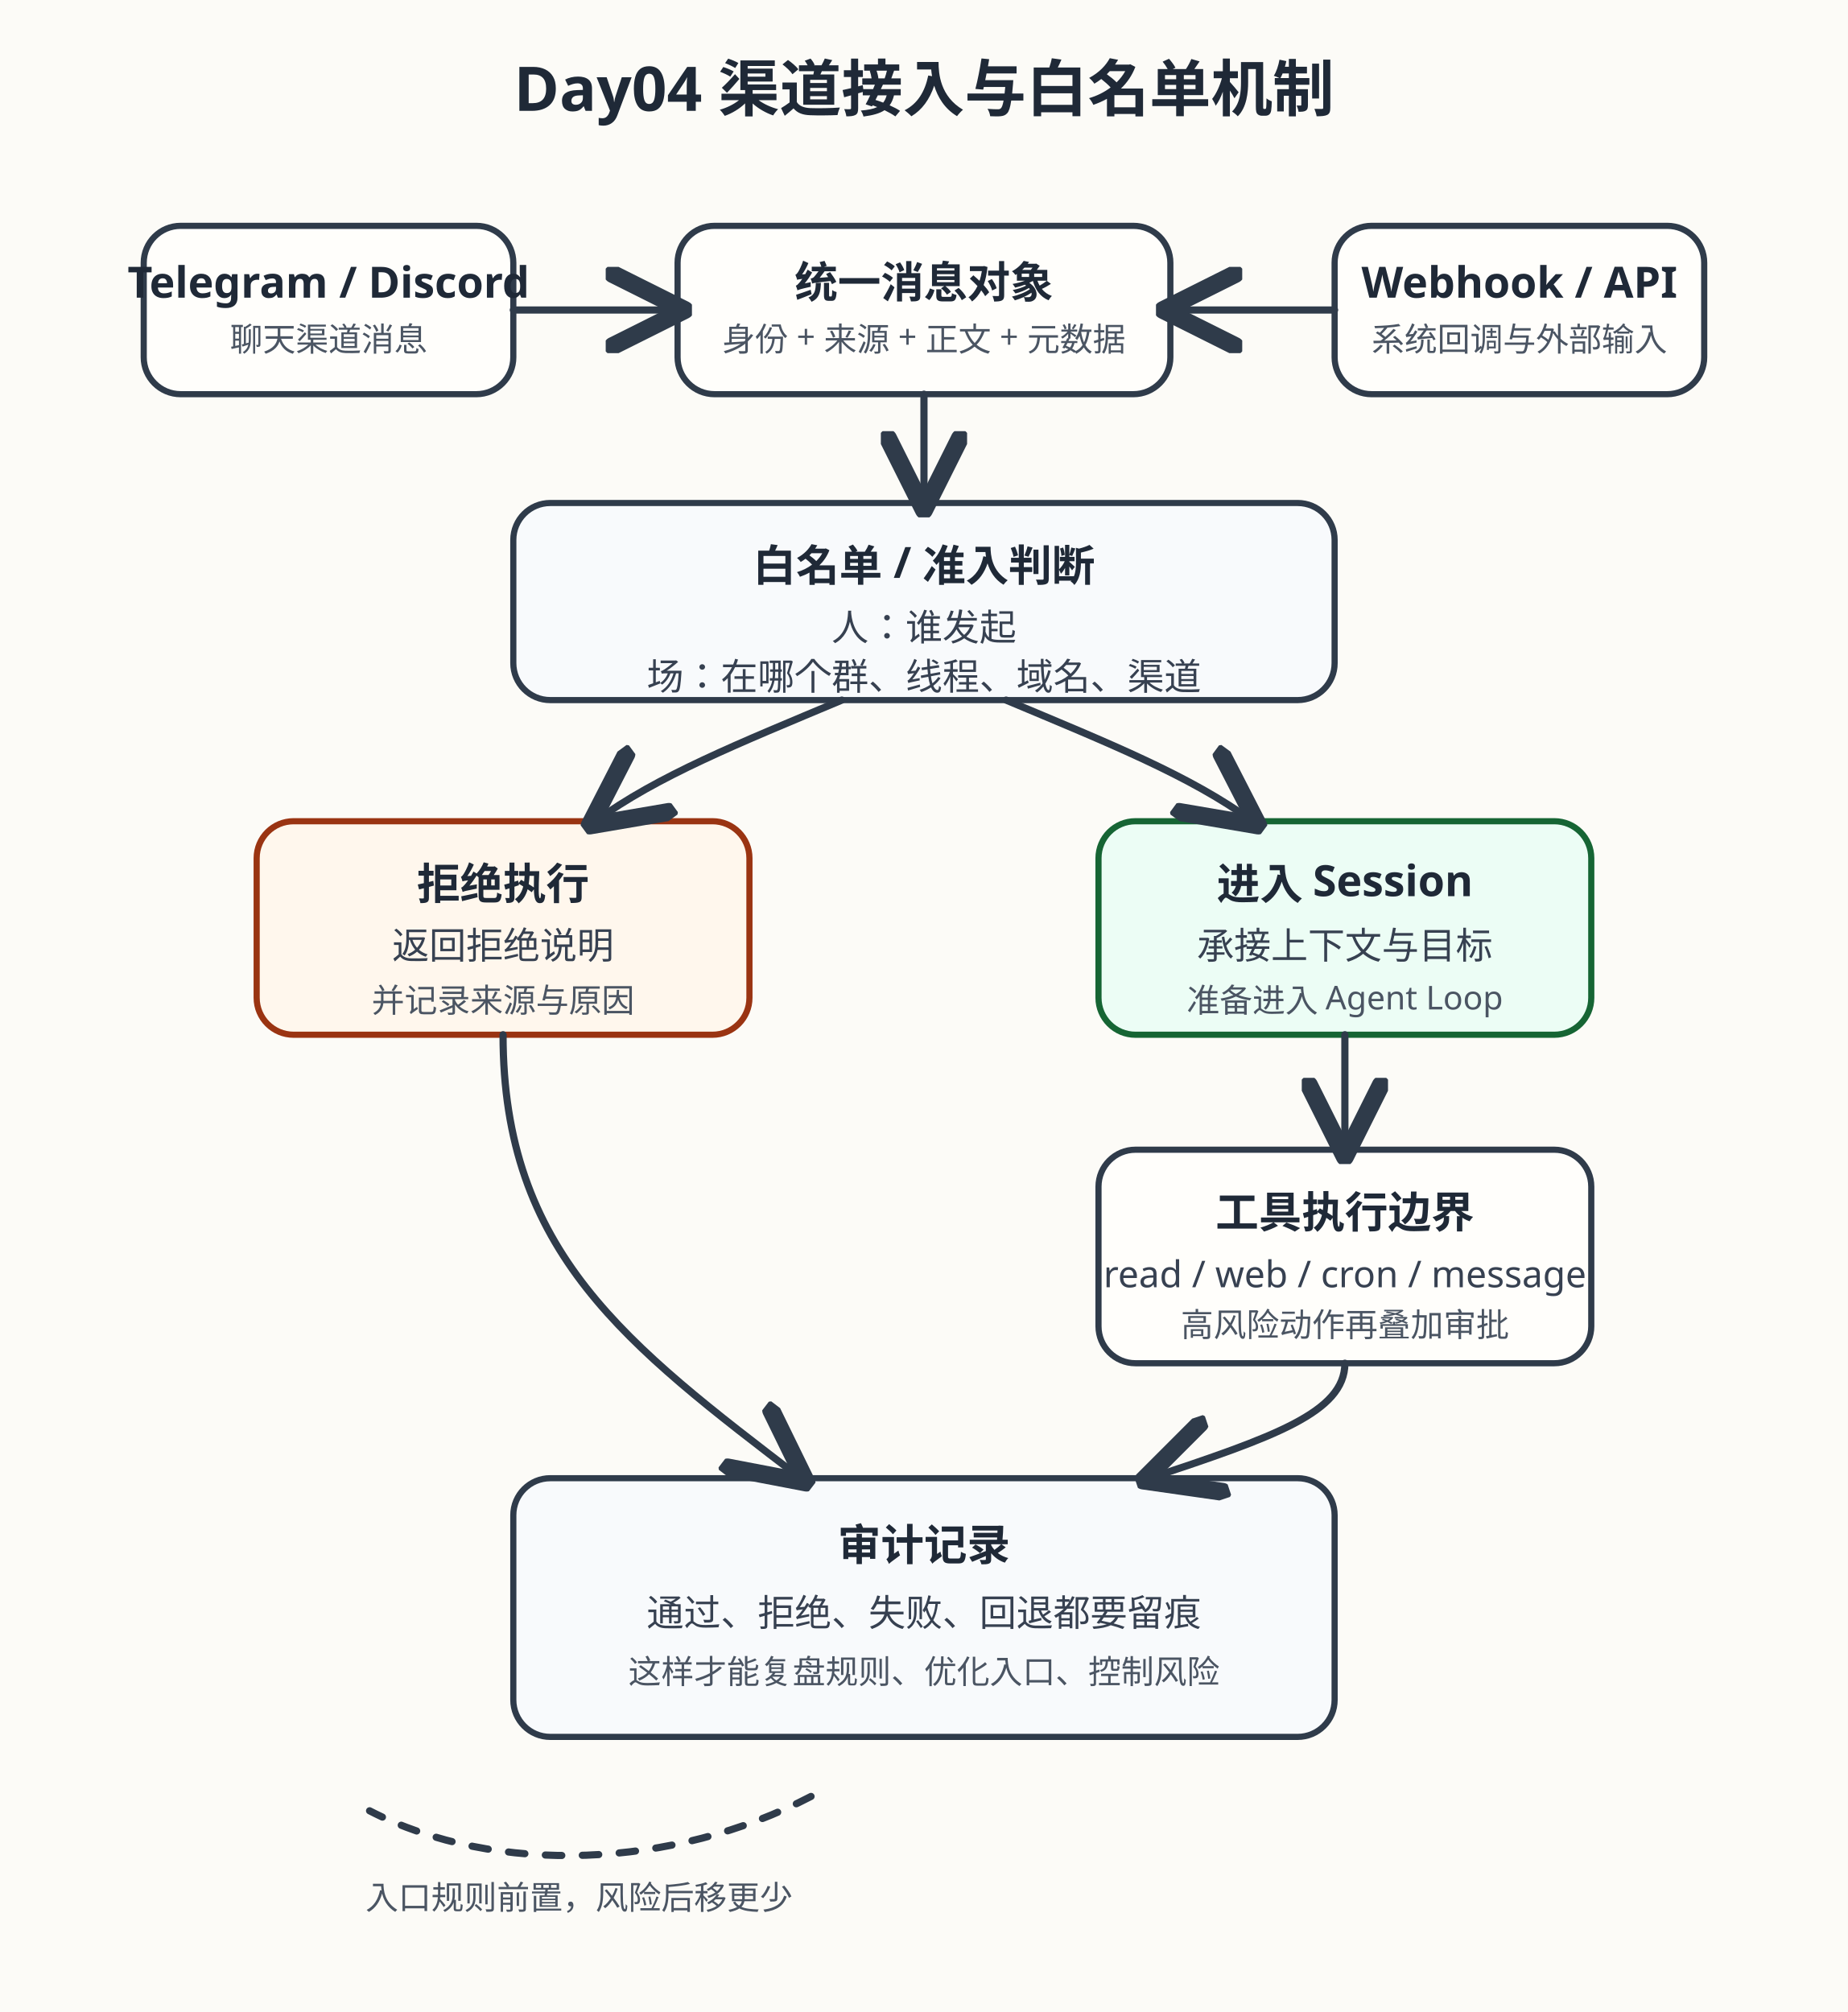
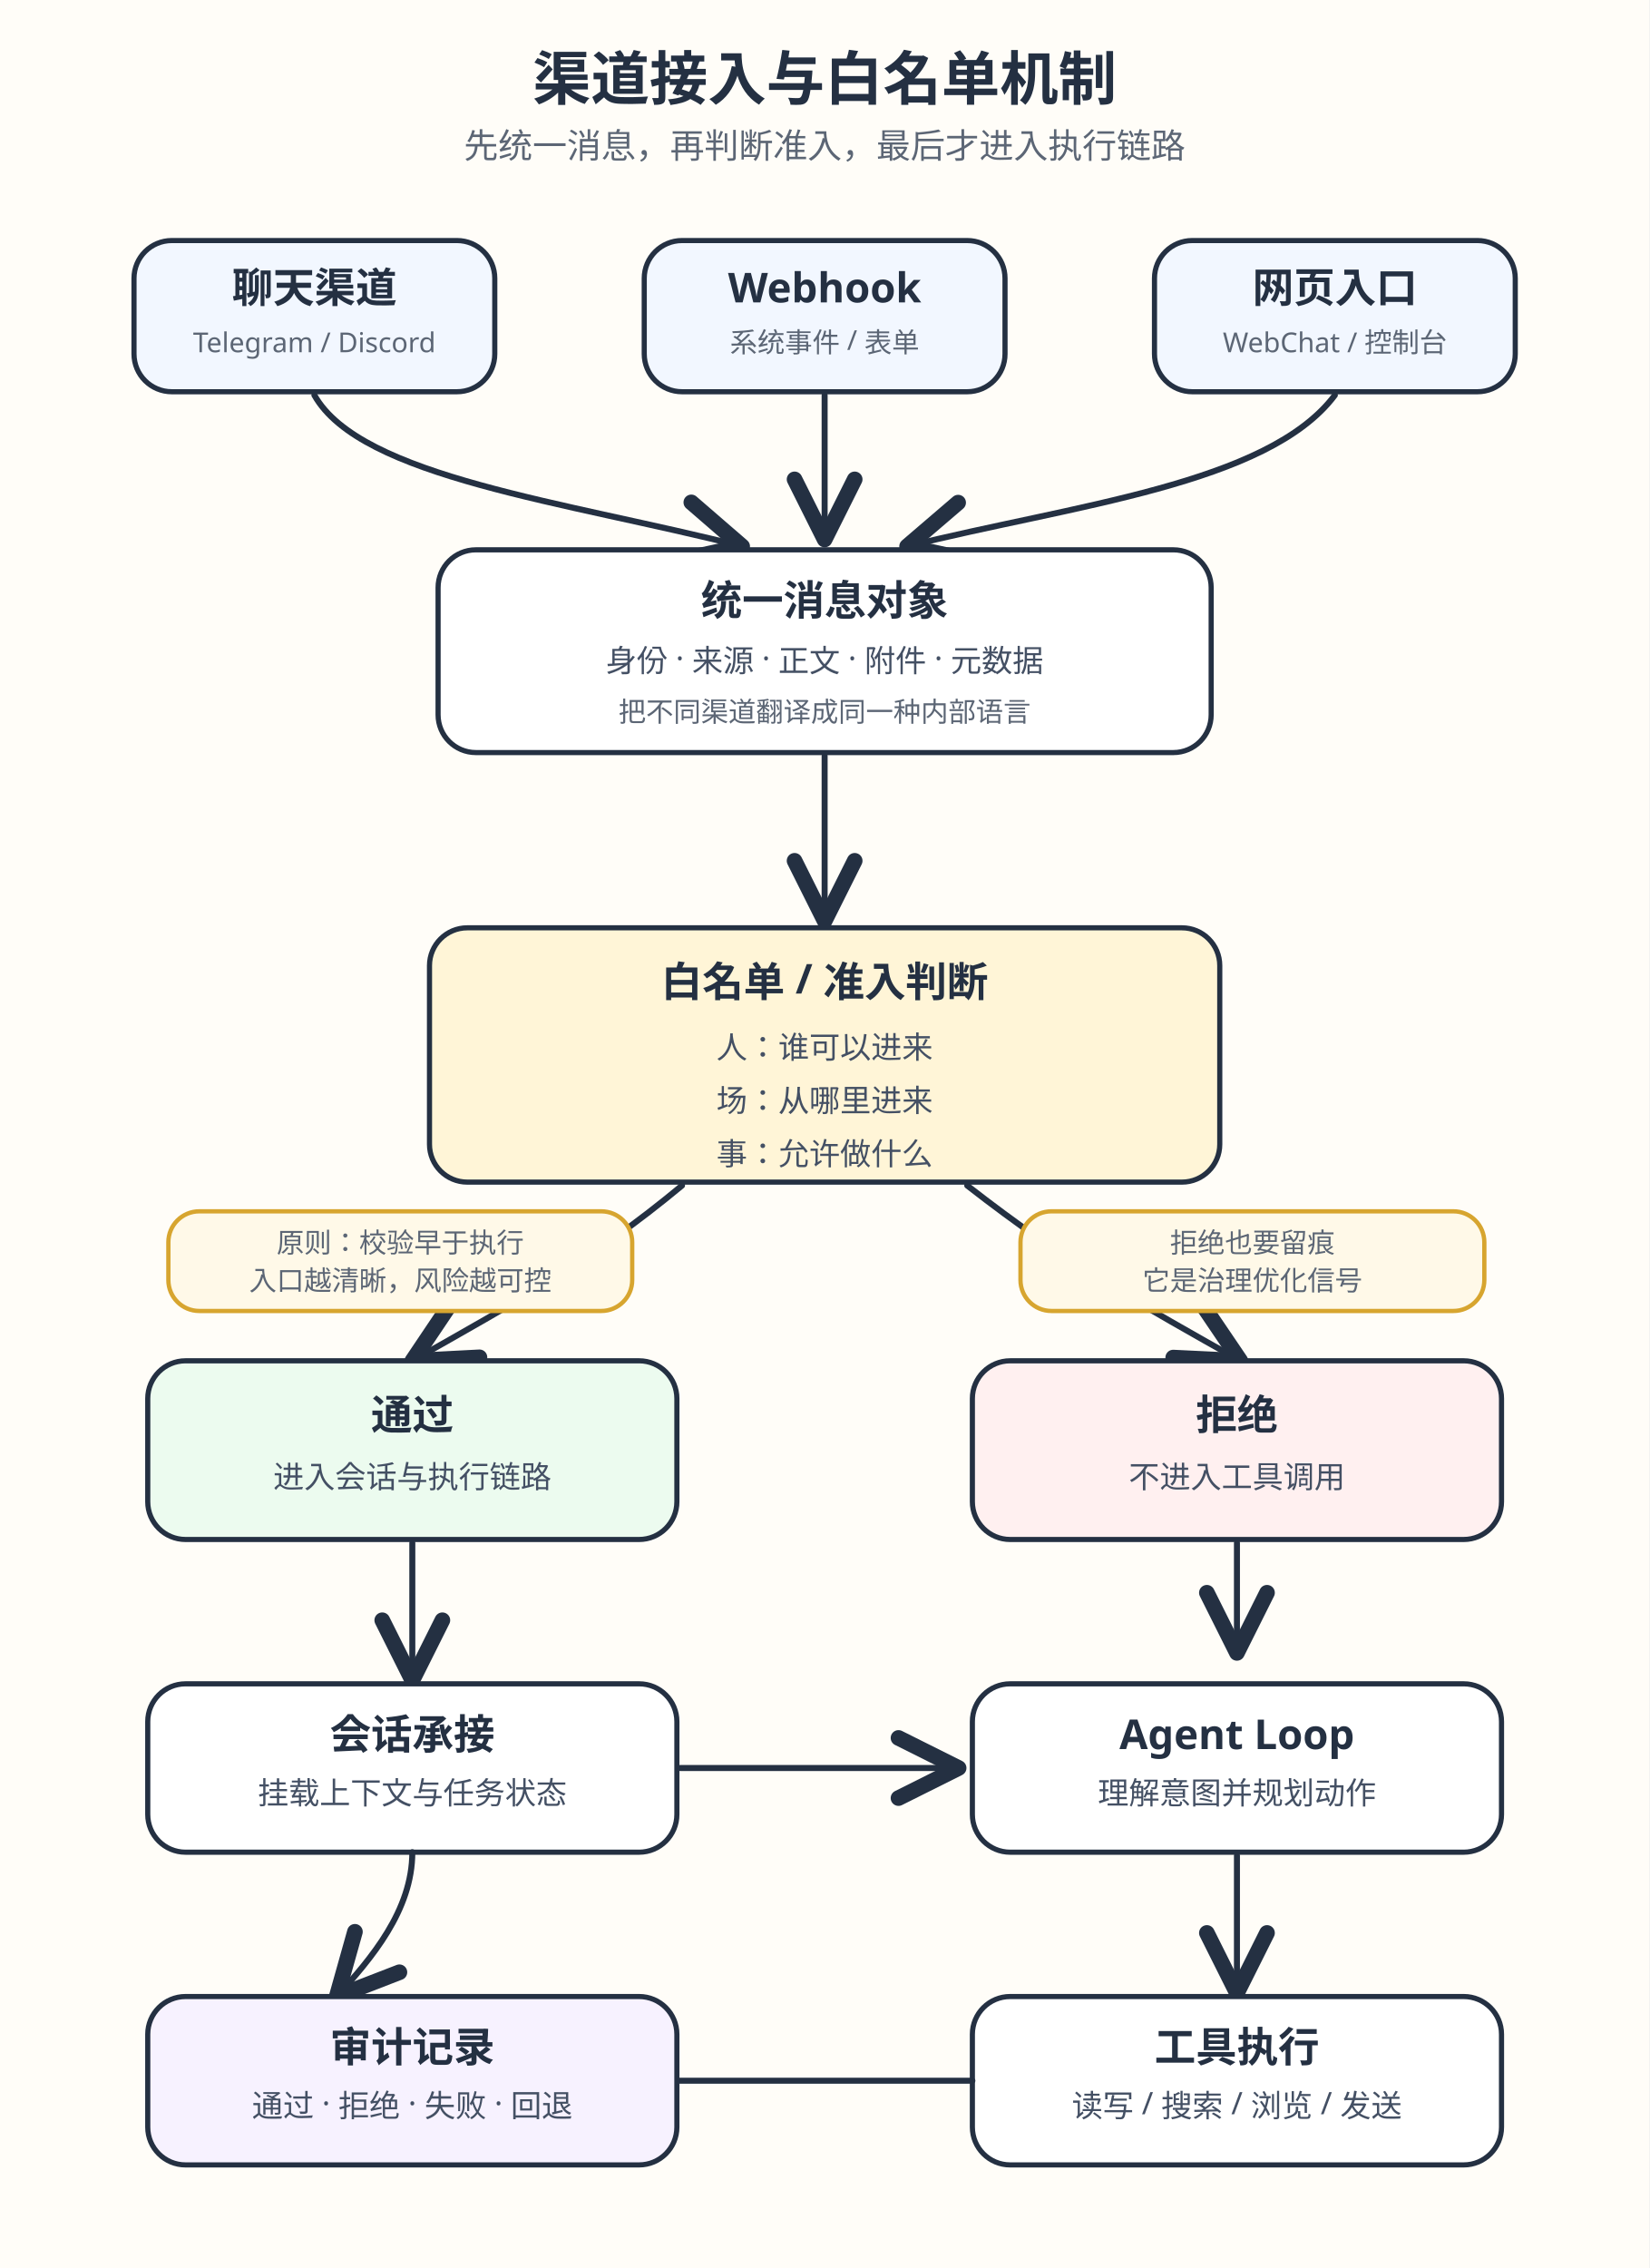
- <svg xmlns="http://www.w3.org/2000/svg" width="900" height="980" viewBox="0 0 900 980">
-   <rect width="900" height="980" fill="#fcfbf7" />
-   <style>
-     .title { font: 700 30px 'HanziPen SC','Hannotate SC','KaiTi','STKaiti','PingFang SC',sans-serif; fill:#1f2937; }
-     .label { font: 600 21px 'HanziPen SC','Hannotate SC','KaiTi','STKaiti','PingFang SC',sans-serif; fill:#1f2937; }
-     .text { font: 18px 'HanziPen SC','Hannotate SC','KaiTi','STKaiti','PingFang SC',sans-serif; fill:#374151; }
-     .small { font: 16px 'HanziPen SC','Hannotate SC','KaiTi','STKaiti','PingFang SC',sans-serif; fill:#4b5563; }
-     .box { fill:#fffefb; stroke:#2f3b4a; stroke-width:3; rx:18; ry:18; }
-     .soft { fill:#f8fafc; stroke:#2f3b4a; stroke-width:3; rx:18; ry:18; }
-     .warn { fill:#fff7ed; stroke:#9a3412; stroke-width:3; rx:18; ry:18; }
-     .ok { fill:#ecfdf5; stroke:#166534; stroke-width:3; rx:18; ry:18; }
-     .line { stroke:#2f3b4a; stroke-width:3.5; fill:none; stroke-linecap:round; stroke-linejoin:round; }
-     .arrow { marker-end:url(#arrow); }
-     .dot { stroke-dasharray:8 10; }
-   </style>
+ <svg xmlns="http://www.w3.org/2000/svg" width="960" height="1320" viewBox="0 0 960 1320" role="img" aria-labelledby="title desc">
  <defs>
-     <marker id="arrow" viewBox="0 0 12 12" refX="10" refY="6" markerWidth="12" markerHeight="12" orient="auto-start-reverse">
-       <path d="M1,1 L11,6 L1,11" fill="none" stroke="#2f3b4a" stroke-width="2.5" stroke-linecap="round" stroke-linejoin="round" />
+     <style>
+       .bg { fill: #fffdf8; }
+       .title { font: 700 34px "HanziPen SC", "Hannotate SC", "KaiTi", "STKaiti", "PingFang SC", sans-serif; fill: #243042; }
+       .sub { font: 500 20px "HanziPen SC", "Hannotate SC", "KaiTi", "STKaiti", "PingFang SC", sans-serif; fill: #5c6675; }
+       .label { font: 700 24px "HanziPen SC", "Hannotate SC", "KaiTi", "STKaiti", "PingFang SC", sans-serif; fill: #243042; }
+       .small { font: 500 18px "HanziPen SC", "Hannotate SC", "KaiTi", "STKaiti", "PingFang SC", sans-serif; fill: #445064; }
+       .tiny { font: 500 16px "HanziPen SC", "Hannotate SC", "KaiTi", "STKaiti", "PingFang SC", sans-serif; fill: #5c6675; }
+       .box { fill: #ffffff; stroke: #243042; stroke-width: 3; rx: 22; ry: 22; }
+       .soft { fill: #f2f7ff; }
+       .gate { fill: #fff5d7; }
+       .ok { fill: #ecfbef; }
+       .no { fill: #fff0f0; }
+       .audit { fill: #f7f2ff; }
+       .arrow { fill: none; stroke: #243042; stroke-width: 3.5; stroke-linecap: round; stroke-linejoin: round; marker-end: url(#arrowHead); }
+       .dash { fill: none; stroke: #7c8798; stroke-width: 2.5; stroke-linecap: round; stroke-dasharray: 7 9; }
+       .note { fill: #fff9e8; stroke: #d7a52f; stroke-width: 2.5; rx: 18; ry: 18; }
+     </style>
+     <marker id="arrowHead" markerWidth="14" markerHeight="14" refX="12" refY="7" orient="auto" markerUnits="strokeWidth">
+       <path d="M2,2 L12,7 L2,12" fill="none" stroke="#243042" stroke-width="2.6" stroke-linecap="round" stroke-linejoin="round" />
    </marker>
  </defs>
-   <text x="450" y="54" text-anchor="middle" class="title">Day04 渠道接入与白名单机制</text>
-   <rect x="70" y="110" width="180" height="82" class="box" />
-   <text x="160" y="145" text-anchor="middle" class="label">Telegram / Discord</text>
-   <text x="160" y="171" text-anchor="middle" class="small">聊天渠道消息</text>
-   <rect x="330" y="110" width="240" height="82" class="box" />
-   <text x="450" y="145" text-anchor="middle" class="label">统一消息对象</text>
-   <text x="450" y="171" text-anchor="middle" class="small">身份 + 来源 + 正文 + 元数据</text>
-   <rect x="650" y="110" width="180" height="82" class="box" />
-   <text x="740" y="145" text-anchor="middle" class="label">Webhook / API</text>
-   <text x="740" y="171" text-anchor="middle" class="small">系统回调与外部输入</text>
-   <path d="M250 151 C280 151, 290 151, 330 151" class="line arrow" />
-   <path d="M650 151 C620 151, 610 151, 570 151" class="line arrow" />
-   <rect x="250" y="245" width="400" height="96" class="soft" />
-   <text x="450" y="283" text-anchor="middle" class="label">白名单 / 准入判断</text>
-   <text x="450" y="312" text-anchor="middle" class="text">人：谁发起</text>
-   <text x="450" y="336" text-anchor="middle" class="text">场：在哪个群、线程、域名、渠道</text>
-   <path d="M450 192 C450 214, 450 220, 450 245" class="line arrow" />
-   <rect x="125" y="400" width="240" height="104" class="warn" />
-   <text x="245" y="438" text-anchor="middle" class="label">拒绝执行</text>
-   <text x="245" y="467" text-anchor="middle" class="text">返回拒绝说明</text>
-   <text x="245" y="493" text-anchor="middle" class="small">并记录来源与原因</text>
-   <rect x="535" y="400" width="240" height="104" class="ok" />
-   <text x="655" y="438" text-anchor="middle" class="label">进入 Session</text>
-   <text x="655" y="467" text-anchor="middle" class="text">承接上下文与目标</text>
-   <text x="655" y="493" text-anchor="middle" class="small">准备进入 Agent Loop</text>
-   <path d="M410 341 C360 362, 320 378, 290 400" class="line arrow" />
-   <path d="M490 341 C540 362, 580 378, 610 400" class="line arrow" />
-   <rect x="535" y="560" width="240" height="104" class="box" />
-   <text x="655" y="598" text-anchor="middle" class="label">工具执行边界</text>
-   <text x="655" y="627" text-anchor="middle" class="text">read / web / cron / message</text>
-   <text x="655" y="651" text-anchor="middle" class="small">高风险动作再叠加审批</text>
-   <path d="M655 504 C655 526, 655 534, 655 560" class="line arrow" />
-   <rect x="250" y="720" width="400" height="126" class="soft" />
-   <text x="450" y="760" text-anchor="middle" class="label">审计记录</text>
-   <text x="450" y="792" text-anchor="middle" class="text">通过、拒绝、失败、回退都要留痕</text>
-   <text x="450" y="820" text-anchor="middle" class="small">这样才能复盘规则、优化入口、控制风险</text>
-   <path d="M245 504 C245 610, 305 655, 390 720" class="line arrow" />
-   <path d="M655 664 C655 688, 620 700, 560 720" class="line arrow" />
-   <path d="M395 875 C328 910, 242 914, 180 882" class="line line dot" />
-   <text x="178" y="930" class="small">入口规则前置，风险后移更少</text>
+   <rect class="bg" x="0" y="0" width="960" height="1320" />
+   <text class="title" x="480" y="58" text-anchor="middle">渠道接入与白名单机制</text>
+   <text class="sub" x="480" y="92" text-anchor="middle">先统一消息，再判断准入，最后才进入执行链路</text>
+   <rect class="box soft" x="78" y="140" width="210" height="88" />
+   <text class="label" x="183" y="176" text-anchor="middle">聊天渠道</text>
+   <text class="tiny" x="183" y="205" text-anchor="middle">Telegram / Discord</text>
+   <rect class="box soft" x="375" y="140" width="210" height="88" />
+   <text class="label" x="480" y="176" text-anchor="middle">Webhook</text>
+   <text class="tiny" x="480" y="205" text-anchor="middle">系统事件 / 表单</text>
+   <rect class="box soft" x="672" y="140" width="210" height="88" />
+   <text class="label" x="777" y="176" text-anchor="middle">网页入口</text>
+   <text class="tiny" x="777" y="205" text-anchor="middle">WebChat / 控制台</text>
+   <path class="arrow" d="M183 230 C210 278, 330 292, 432 318" />
+   <path class="arrow" d="M480 230 C480 258, 480 284, 480 314" />
+   <path class="arrow" d="M777 230 C738 282, 624 294, 528 318" />
+   <rect class="box" x="255" y="320" width="450" height="118" />
+   <text class="label" x="480" y="358" text-anchor="middle">统一消息对象</text>
+   <text class="small" x="480" y="391" text-anchor="middle">身份 · 来源 · 正文 · 附件 · 元数据</text>
+   <text class="tiny" x="480" y="420" text-anchor="middle">把不同渠道翻译成同一种内部语言</text>
+   <path class="arrow" d="M480 440 C480 476, 480 504, 480 536" />
+   <rect class="box gate" x="250" y="540" width="460" height="148" />
+   <text class="label" x="480" y="580" text-anchor="middle">白名单 / 准入判断</text>
+   <text class="small" x="480" y="616" text-anchor="middle">人：谁可以进来</text>
+   <text class="small" x="480" y="647" text-anchor="middle">场：从哪里进来</text>
+   <text class="small" x="480" y="678" text-anchor="middle">事：允许做什么</text>
+   <path class="arrow" d="M397 690 C344 734, 300 758, 240 792" />
+   <path class="arrow" d="M563 690 C622 736, 665 760, 722 792" />
+   <rect class="box ok" x="86" y="792" width="308" height="104" />
+   <text class="label" x="240" y="832" text-anchor="middle">通过</text>
+   <text class="small" x="240" y="866" text-anchor="middle">进入会话与执行链路</text>
+   <rect class="box no" x="566" y="792" width="308" height="104" />
+   <text class="label" x="720" y="832" text-anchor="middle">拒绝</text>
+   <text class="small" x="720" y="866" text-anchor="middle">不进入工具调用</text>
+   <path class="arrow" d="M240 898 C240 928, 240 950, 240 978" />
+   <rect class="box" x="86" y="980" width="308" height="98" />
+   <text class="label" x="240" y="1018" text-anchor="middle">会话承接</text>
+   <text class="small" x="240" y="1050" text-anchor="middle">挂载上下文与任务状态</text>
+   <path class="arrow" d="M396 1029 C450 1029, 502 1029, 558 1029" />
+   <rect class="box" x="566" y="980" width="308" height="98" />
+   <text class="label" x="720" y="1018" text-anchor="middle">Agent Loop</text>
+   <text class="small" x="720" y="1050" text-anchor="middle">理解意图并规划动作</text>
+   <path class="arrow" d="M720 1080 C720 1110, 720 1132, 720 1160" />
+   <rect class="box" x="566" y="1162" width="308" height="98" />
+   <text class="label" x="720" y="1200" text-anchor="middle">工具执行</text>
+   <text class="small" x="720" y="1232" text-anchor="middle">读写 / 搜索 / 浏览 / 发送</text>
+   <path class="arrow" d="M720 898 C720 926, 720 938, 720 962" />
+   <path class="arrow" d="M566 1211 C448 1211, 334 1211, 214 1211" />
+   <path class="arrow" d="M240 1078 C240 1112, 216 1140, 196 1162" />
+   <rect class="box audit" x="86" y="1162" width="308" height="98" />
+   <text class="label" x="240" y="1200" text-anchor="middle">审计记录</text>
+   <text class="small" x="240" y="1232" text-anchor="middle">通过 · 拒绝 · 失败 · 回退</text>
+   <rect class="note" x="98" y="705" width="270" height="58" />
+   <text class="tiny" x="233" y="729" text-anchor="middle">原则：校验早于执行</text>
+   <text class="tiny" x="233" y="751" text-anchor="middle">入口越清晰，风险越可控</text>
+   <rect class="note" x="594" y="705" width="270" height="58" />
+   <text class="tiny" x="729" y="729" text-anchor="middle">拒绝也要留痕</text>
+   <text class="tiny" x="729" y="751" text-anchor="middle">它是治理优化信号</text>
+   <path class="dash" d="M480 115 C480 1280" />
</svg>
